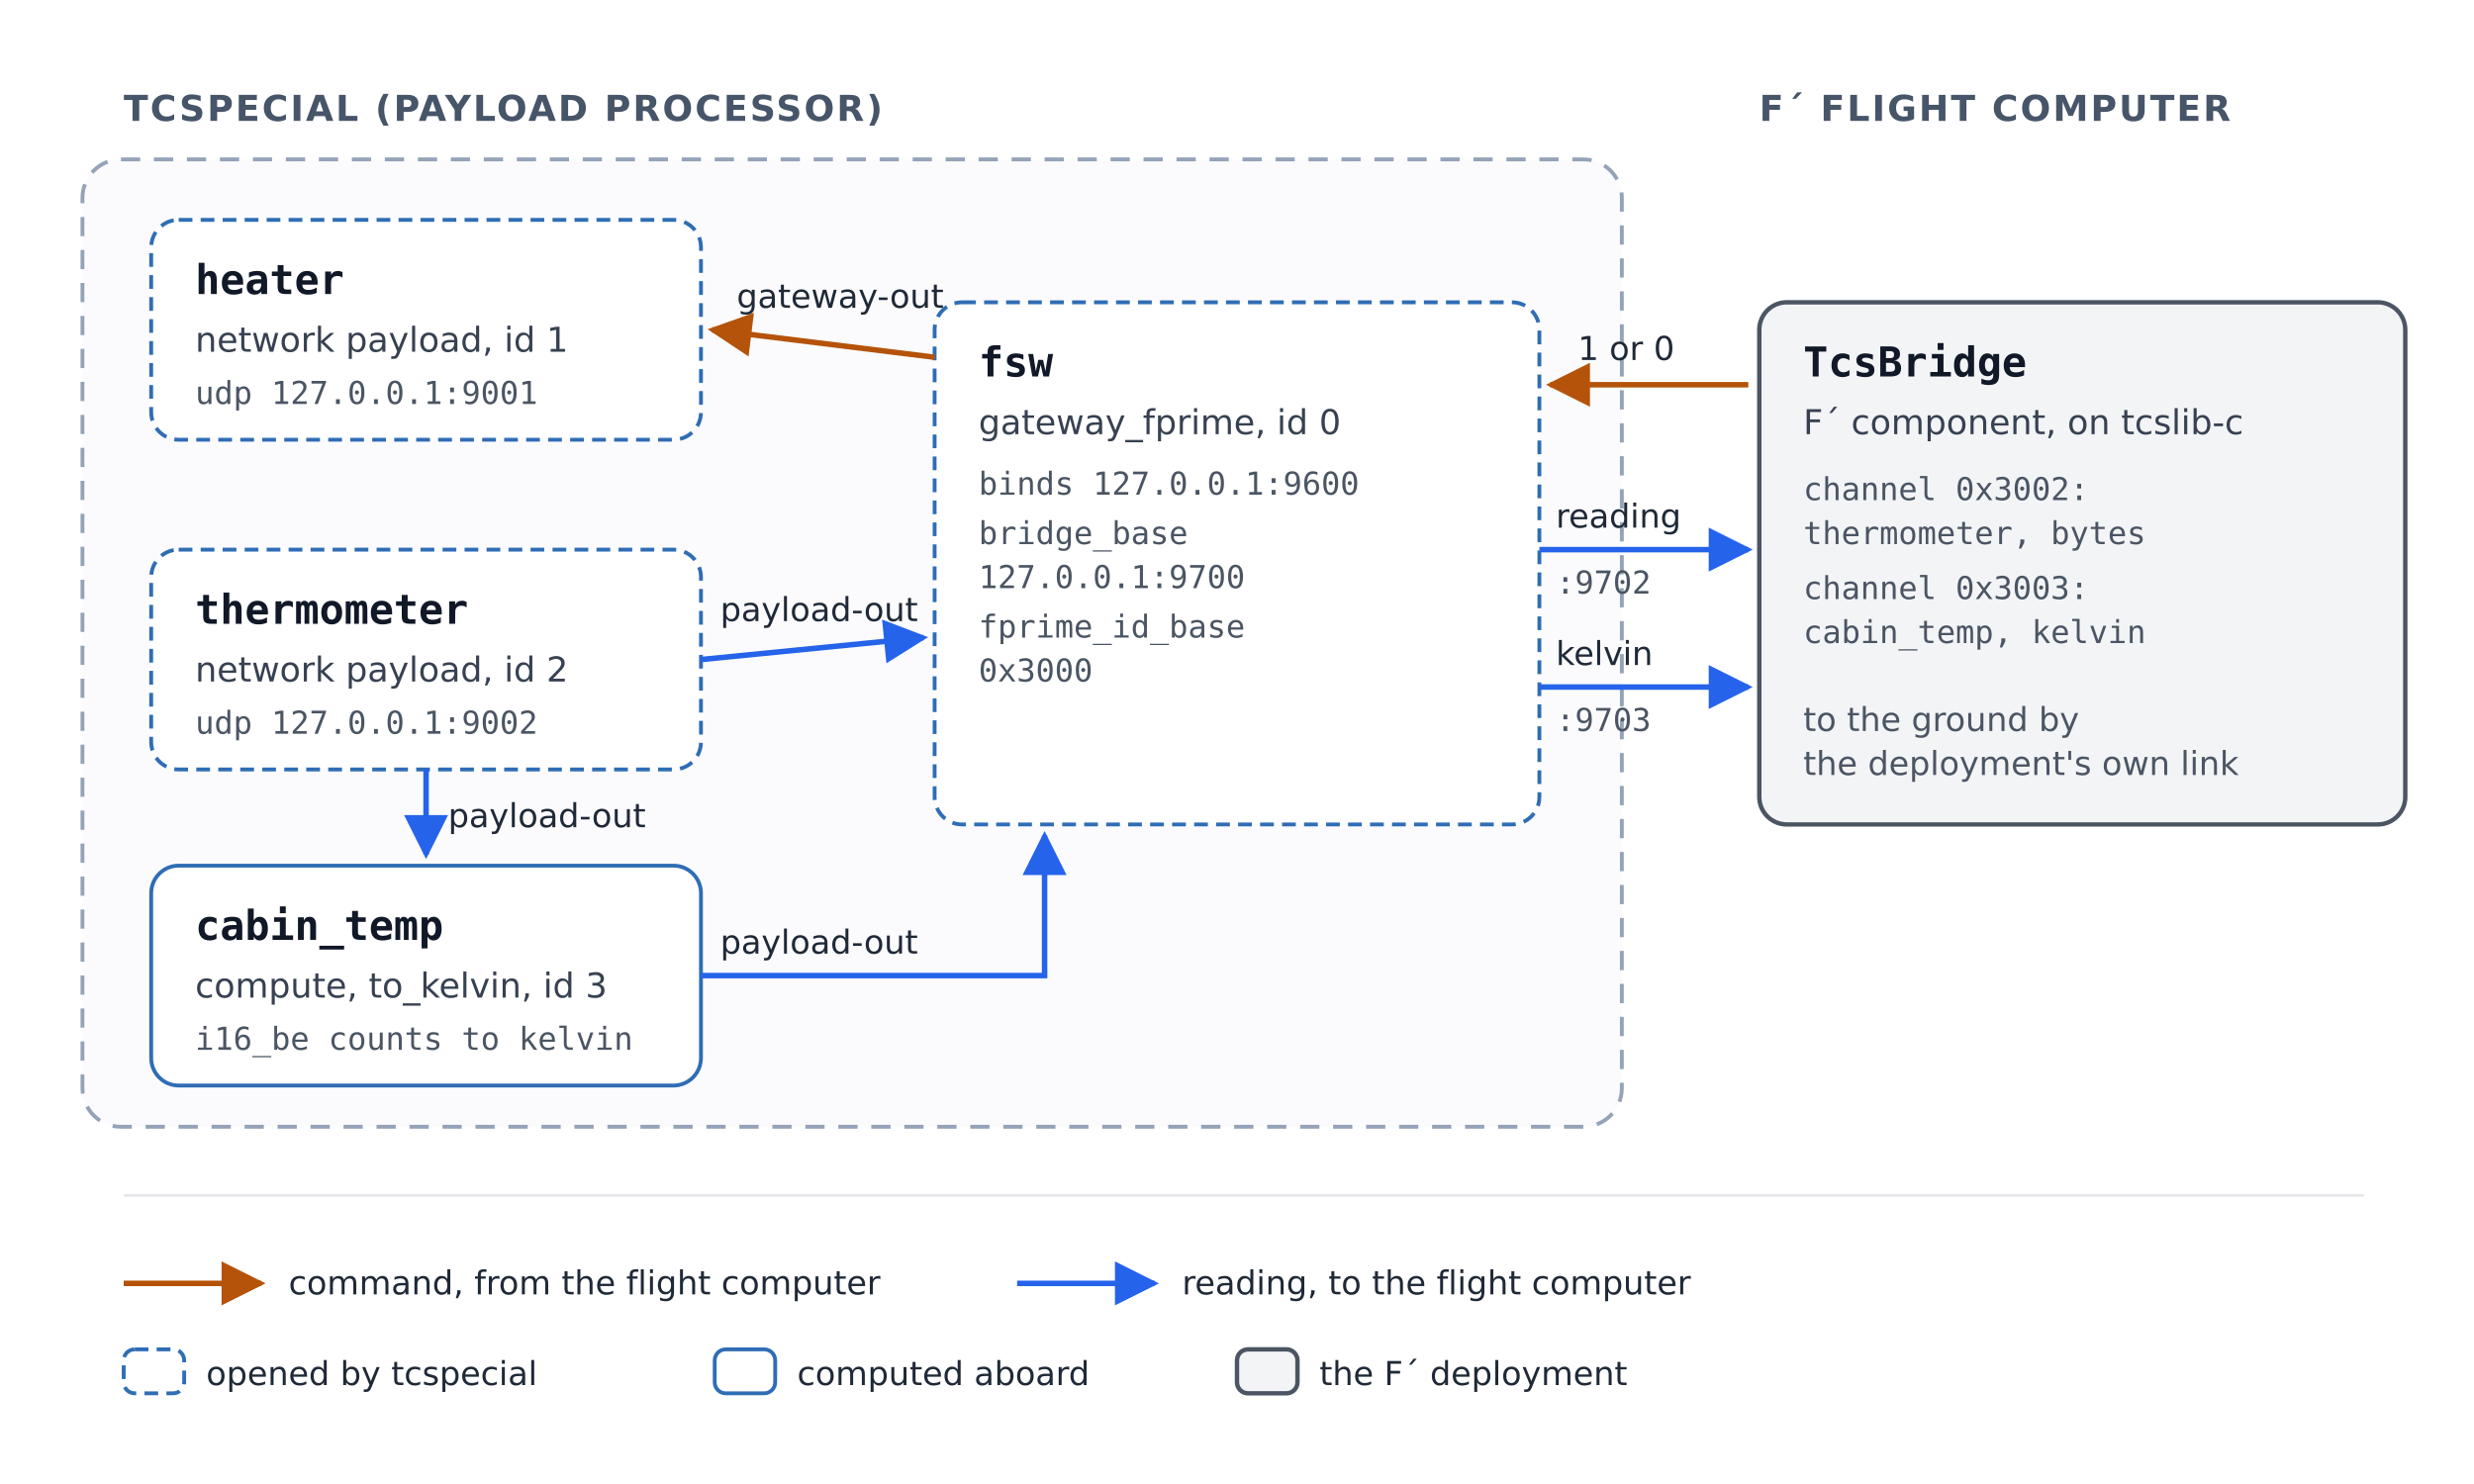
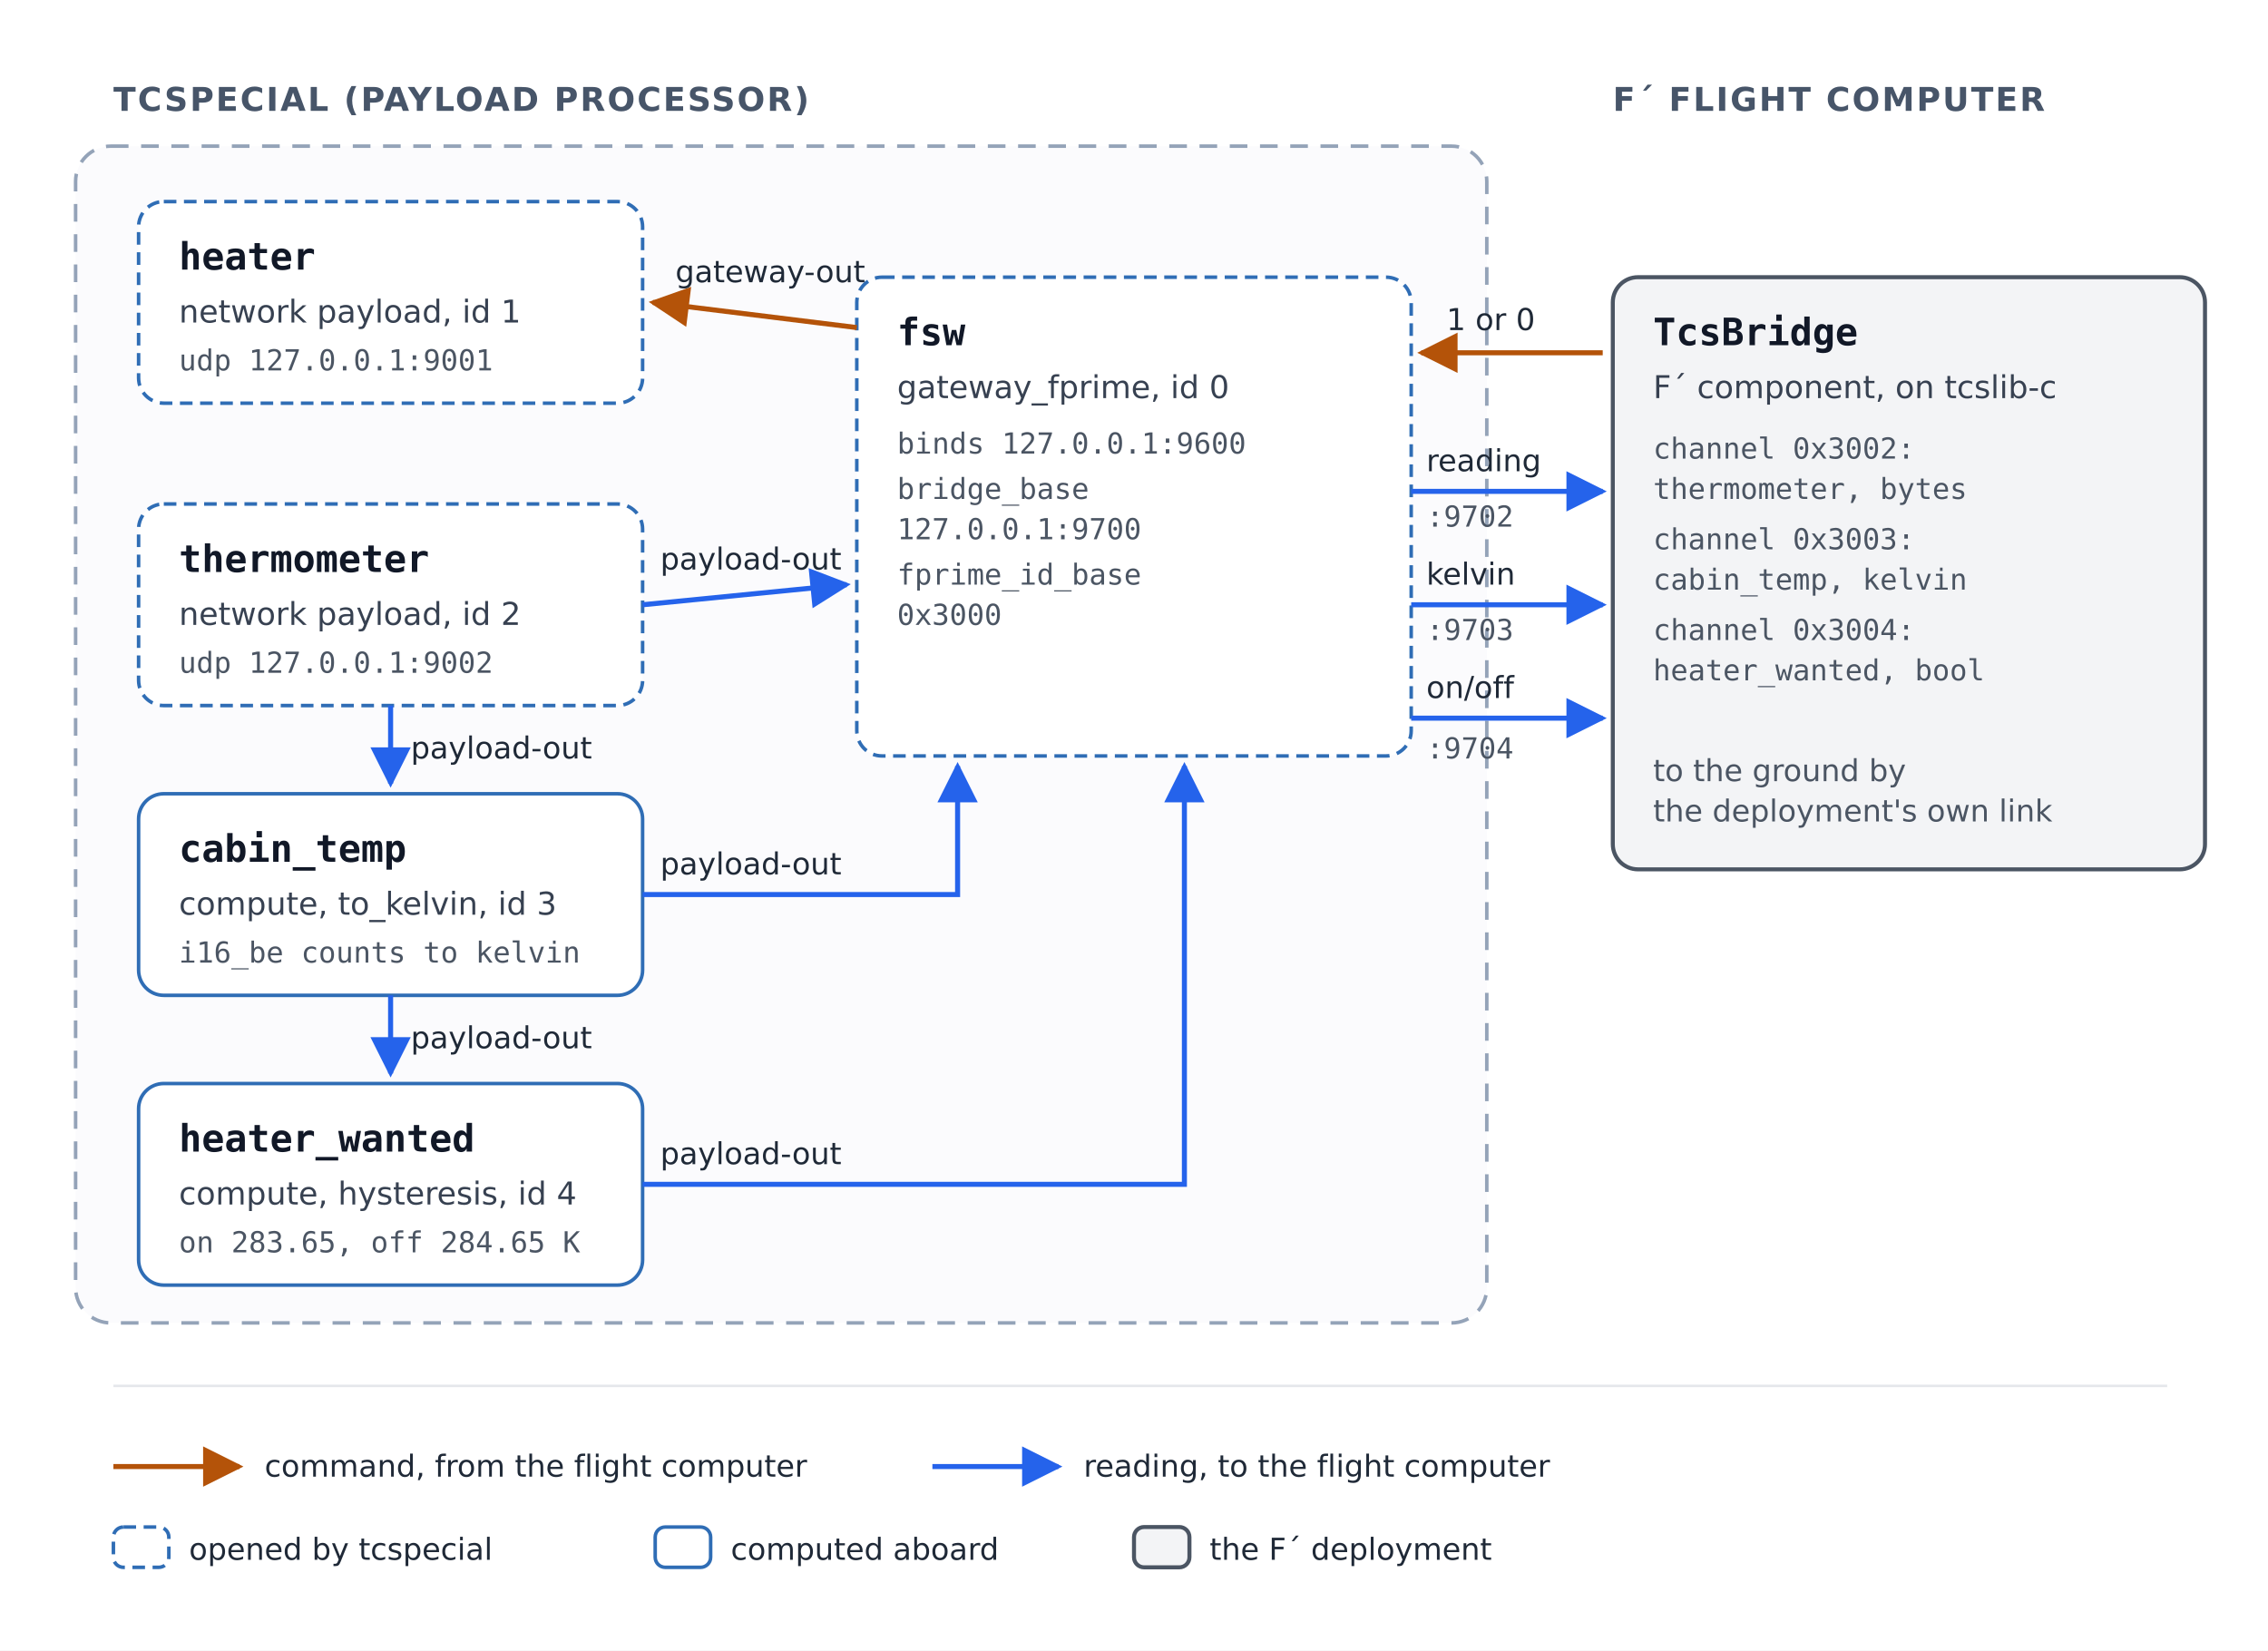
- <svg xmlns="http://www.w3.org/2000/svg" width="900" height="540" viewBox="0 0 900 540" role="img" aria-labelledby="title desc">
+ <svg xmlns="http://www.w3.org/2000/svg" width="900" height="655" viewBox="0 0 900 655" role="img" aria-labelledby="title desc">
  <defs>
    <style>
      text { font-family: "DejaVu Sans", Helvetica, Arial, sans-serif; fill: #111827; }
      .name { font-family: "DejaVu Sans Mono", Menlo, Consolas, monospace; font-size: 15px; font-weight: bold; }
      .kind { font-size: 12.5px; fill: #374151; }
      .detail { font-family: "DejaVu Sans Mono", Menlo, Consolas, monospace; font-size: 11.5px; fill: #4b5563; }
      .heading { font-size: 13px; font-weight: bold; fill: #475569; letter-spacing: 0.06em; }
      .label { font-size: 12px; fill: #1f2937; }
      .note { font-size: 12px; fill: #4b5563; }
      .socket { fill: #ffffff; stroke: #2f6db5; stroke-width: 1.4; stroke-dasharray: 5 3; }
      .compute { fill: #ffffff; stroke: #2f6db5; stroke-width: 1.4; }
      .ground { fill: #f3f4f6; stroke: #4b5563; stroke-width: 1.6; }
      .boundary { fill: #fbfbfd; stroke: #94a3b8; stroke-width: 1.4; stroke-dasharray: 7 5; }
      .up { fill: none; stroke: #b45309; stroke-width: 2; }
      .down { fill: none; stroke: #2563eb; stroke-width: 2; }
    </style>
    <marker id="arrow-amber" viewBox="0 0 10 10" refX="9" refY="5" markerWidth="8" markerHeight="8" orient="auto-start-reverse">
      <path d="M0,0 L10,5 L0,10 z" fill="#b45309" />
    </marker>
    <marker id="arrow-blue" viewBox="0 0 10 10" refX="9" refY="5" markerWidth="8" markerHeight="8" orient="auto-start-reverse">
      <path d="M0,0 L10,5 L0,10 z" fill="#2563eb" />
    </marker>
  </defs>
-   <rect width="900" height="540" fill="#ffffff" />
+   <rect width="900" height="655" fill="#ffffff" />
  <text class="heading" x="45" y="44">TCSPECIAL (PAYLOAD PROCESSOR)</text>
  <text class="heading" x="640" y="44">F´ FLIGHT COMPUTER</text>
-   <rect class="boundary" x="30" y="58" width="560" height="352" rx="14" />
+   <rect class="boundary" x="30" y="58" width="560" height="467" rx="14" />
  <rect class="socket" x="55" y="80" width="200" height="80" rx="10" />
  <text class="name" x="71" y="107">heater</text>
  <text class="kind" x="71" y="128">network payload, id 1</text>
  <text class="detail" x="71" y="147">udp 127.0.0.1:9001</text>
  <rect class="socket" x="55" y="200" width="200" height="80" rx="10" />
  <text class="name" x="71" y="227">thermometer</text>
  <text class="kind" x="71" y="248">network payload, id 2</text>
  <text class="detail" x="71" y="267">udp 127.0.0.1:9002</text>
  <rect class="compute" x="55" y="315" width="200" height="80" rx="10" />
  <text class="name" x="71" y="342">cabin_temp</text>
  <text class="kind" x="71" y="363">compute, to_kelvin, id 3</text>
  <text class="detail" x="71" y="382">i16_be counts to kelvin</text>
+   <rect class="compute" x="55" y="430" width="200" height="80" rx="10" />
+   <text class="name" x="71" y="457">heater_wanted</text>
+   <text class="kind" x="71" y="478">compute, hysteresis, id 4</text>
+   <text class="detail" x="71" y="497">on 283.65, off 284.65 K</text>
  <rect class="socket" x="340" y="110" width="220" height="190" rx="10" />
  <text class="name" x="356" y="137">fsw</text>
  <text class="kind" x="356" y="158">gateway_fprime, id 0</text>
  <text class="detail" x="356" y="180">binds 127.0.0.1:9600</text>
  <text class="detail" x="356" y="198">bridge_base</text>
  <text class="detail" x="356" y="214">  127.0.0.1:9700</text>
  <text class="detail" x="356" y="232">fprime_id_base</text>
  <text class="detail" x="356" y="248">  0x3000</text>
-   <rect class="ground" x="640" y="110" width="235" height="190" rx="10" />
+   <rect class="ground" x="640" y="110" width="235" height="235" rx="10" />
  <text class="name" x="656" y="137">TcsBridge</text>
  <text class="kind" x="656" y="158">F´ component, on tcslib-c</text>
  <text class="detail" x="656" y="182">channel 0x3002:</text>
  <text class="detail" x="656" y="198">  thermometer, bytes</text>
  <text class="detail" x="656" y="218">channel 0x3003:</text>
  <text class="detail" x="656" y="234">  cabin_temp, kelvin</text>
-   <text class="note" x="656" y="266">to the ground by</text>
-   <text class="note" x="656" y="282">the deployment's own link</text>
+   <text class="detail" x="656" y="254">channel 0x3004:</text>
+   <text class="detail" x="656" y="270">  heater_wanted, bool</text>
+   <text class="note" x="656" y="310">to the ground by</text>
+   <text class="note" x="656" y="326">the deployment's own link</text>
  <path class="up" d="M636,140 L564,140" marker-end="url(#arrow-amber)" />
  <text class="label" x="574" y="131">1 or 0</text>
  <path class="up" d="M340,130 L259,120" marker-end="url(#arrow-amber)" />
  <text class="label" x="268" y="112">gateway-out</text>
  <path class="down" d="M255,240 L336,232" marker-end="url(#arrow-blue)" />
  <text class="label" x="262" y="226">payload-out</text>
  <path class="down" d="M155,280 L155,311" marker-end="url(#arrow-blue)" />
  <text class="label" x="163" y="301">payload-out</text>
  <path class="down" d="M255,355 L380,355 L380,304" marker-end="url(#arrow-blue)" />
  <text class="label" x="262" y="347">payload-out</text>
-   <path class="down" d="M560,200 L636,200" marker-end="url(#arrow-blue)" />
-   <text class="label" x="566" y="192">reading</text>
-   <text class="detail" x="566" y="216">:9702</text>
-   <path class="down" d="M560,250 L636,250" marker-end="url(#arrow-blue)" />
-   <text class="label" x="566" y="242">kelvin</text>
-   <text class="detail" x="566" y="266">:9703</text>
-   <line x1="45" y1="435" x2="860" y2="435" stroke="#e5e7eb" stroke-width="1" />
-   <path class="up" d="M45,467 L95,467" marker-end="url(#arrow-amber)" />
-   <text class="label" x="105" y="471">command, from the flight computer</text>
-   <path class="down" d="M370,467 L420,467" marker-end="url(#arrow-blue)" />
-   <text class="label" x="430" y="471">reading, to the flight computer</text>
-   <rect class="socket" x="45" y="491" width="22" height="16" rx="4" />
-   <text class="label" x="75" y="504">opened by tcspecial</text>
-   <rect class="compute" x="260" y="491" width="22" height="16" rx="4" />
-   <text class="label" x="290" y="504">computed aboard</text>
-   <rect class="ground" x="450" y="491" width="22" height="16" rx="4" />
-   <text class="label" x="480" y="504">the F´ deployment</text>
+   <path class="down" d="M560,195 L636,195" marker-end="url(#arrow-blue)" />
+   <text class="label" x="566" y="187">reading</text>
+   <text class="detail" x="566" y="209">:9702</text>
+   <path class="down" d="M560,240 L636,240" marker-end="url(#arrow-blue)" />
+   <text class="label" x="566" y="232">kelvin</text>
+   <text class="detail" x="566" y="254">:9703</text>
+   <path class="down" d="M560,285 L636,285" marker-end="url(#arrow-blue)" />
+   <text class="label" x="566" y="277">on/off</text>
+   <text class="detail" x="566" y="301">:9704</text>
+   <path class="down" d="M155,395 L155,426" marker-end="url(#arrow-blue)" />
+   <text class="label" x="163" y="416">payload-out</text>
+   <path class="down" d="M255,470 L470,470 L470,304" marker-end="url(#arrow-blue)" />
+   <text class="label" x="262" y="462">payload-out</text>
+   <line x1="45" y1="550" x2="860" y2="550" stroke="#e5e7eb" stroke-width="1" />
+   <path class="up" d="M45,582 L95,582" marker-end="url(#arrow-amber)" />
+   <text class="label" x="105" y="586">command, from the flight computer</text>
+   <path class="down" d="M370,582 L420,582" marker-end="url(#arrow-blue)" />
+   <text class="label" x="430" y="586">reading, to the flight computer</text>
+   <rect class="socket" x="45" y="606" width="22" height="16" rx="4" />
+   <text class="label" x="75" y="619">opened by tcspecial</text>
+   <rect class="compute" x="260" y="606" width="22" height="16" rx="4" />
+   <text class="label" x="290" y="619">computed aboard</text>
+   <rect class="ground" x="450" y="606" width="22" height="16" rx="4" />
+   <text class="label" x="480" y="619">the F´ deployment</text>
</svg>
